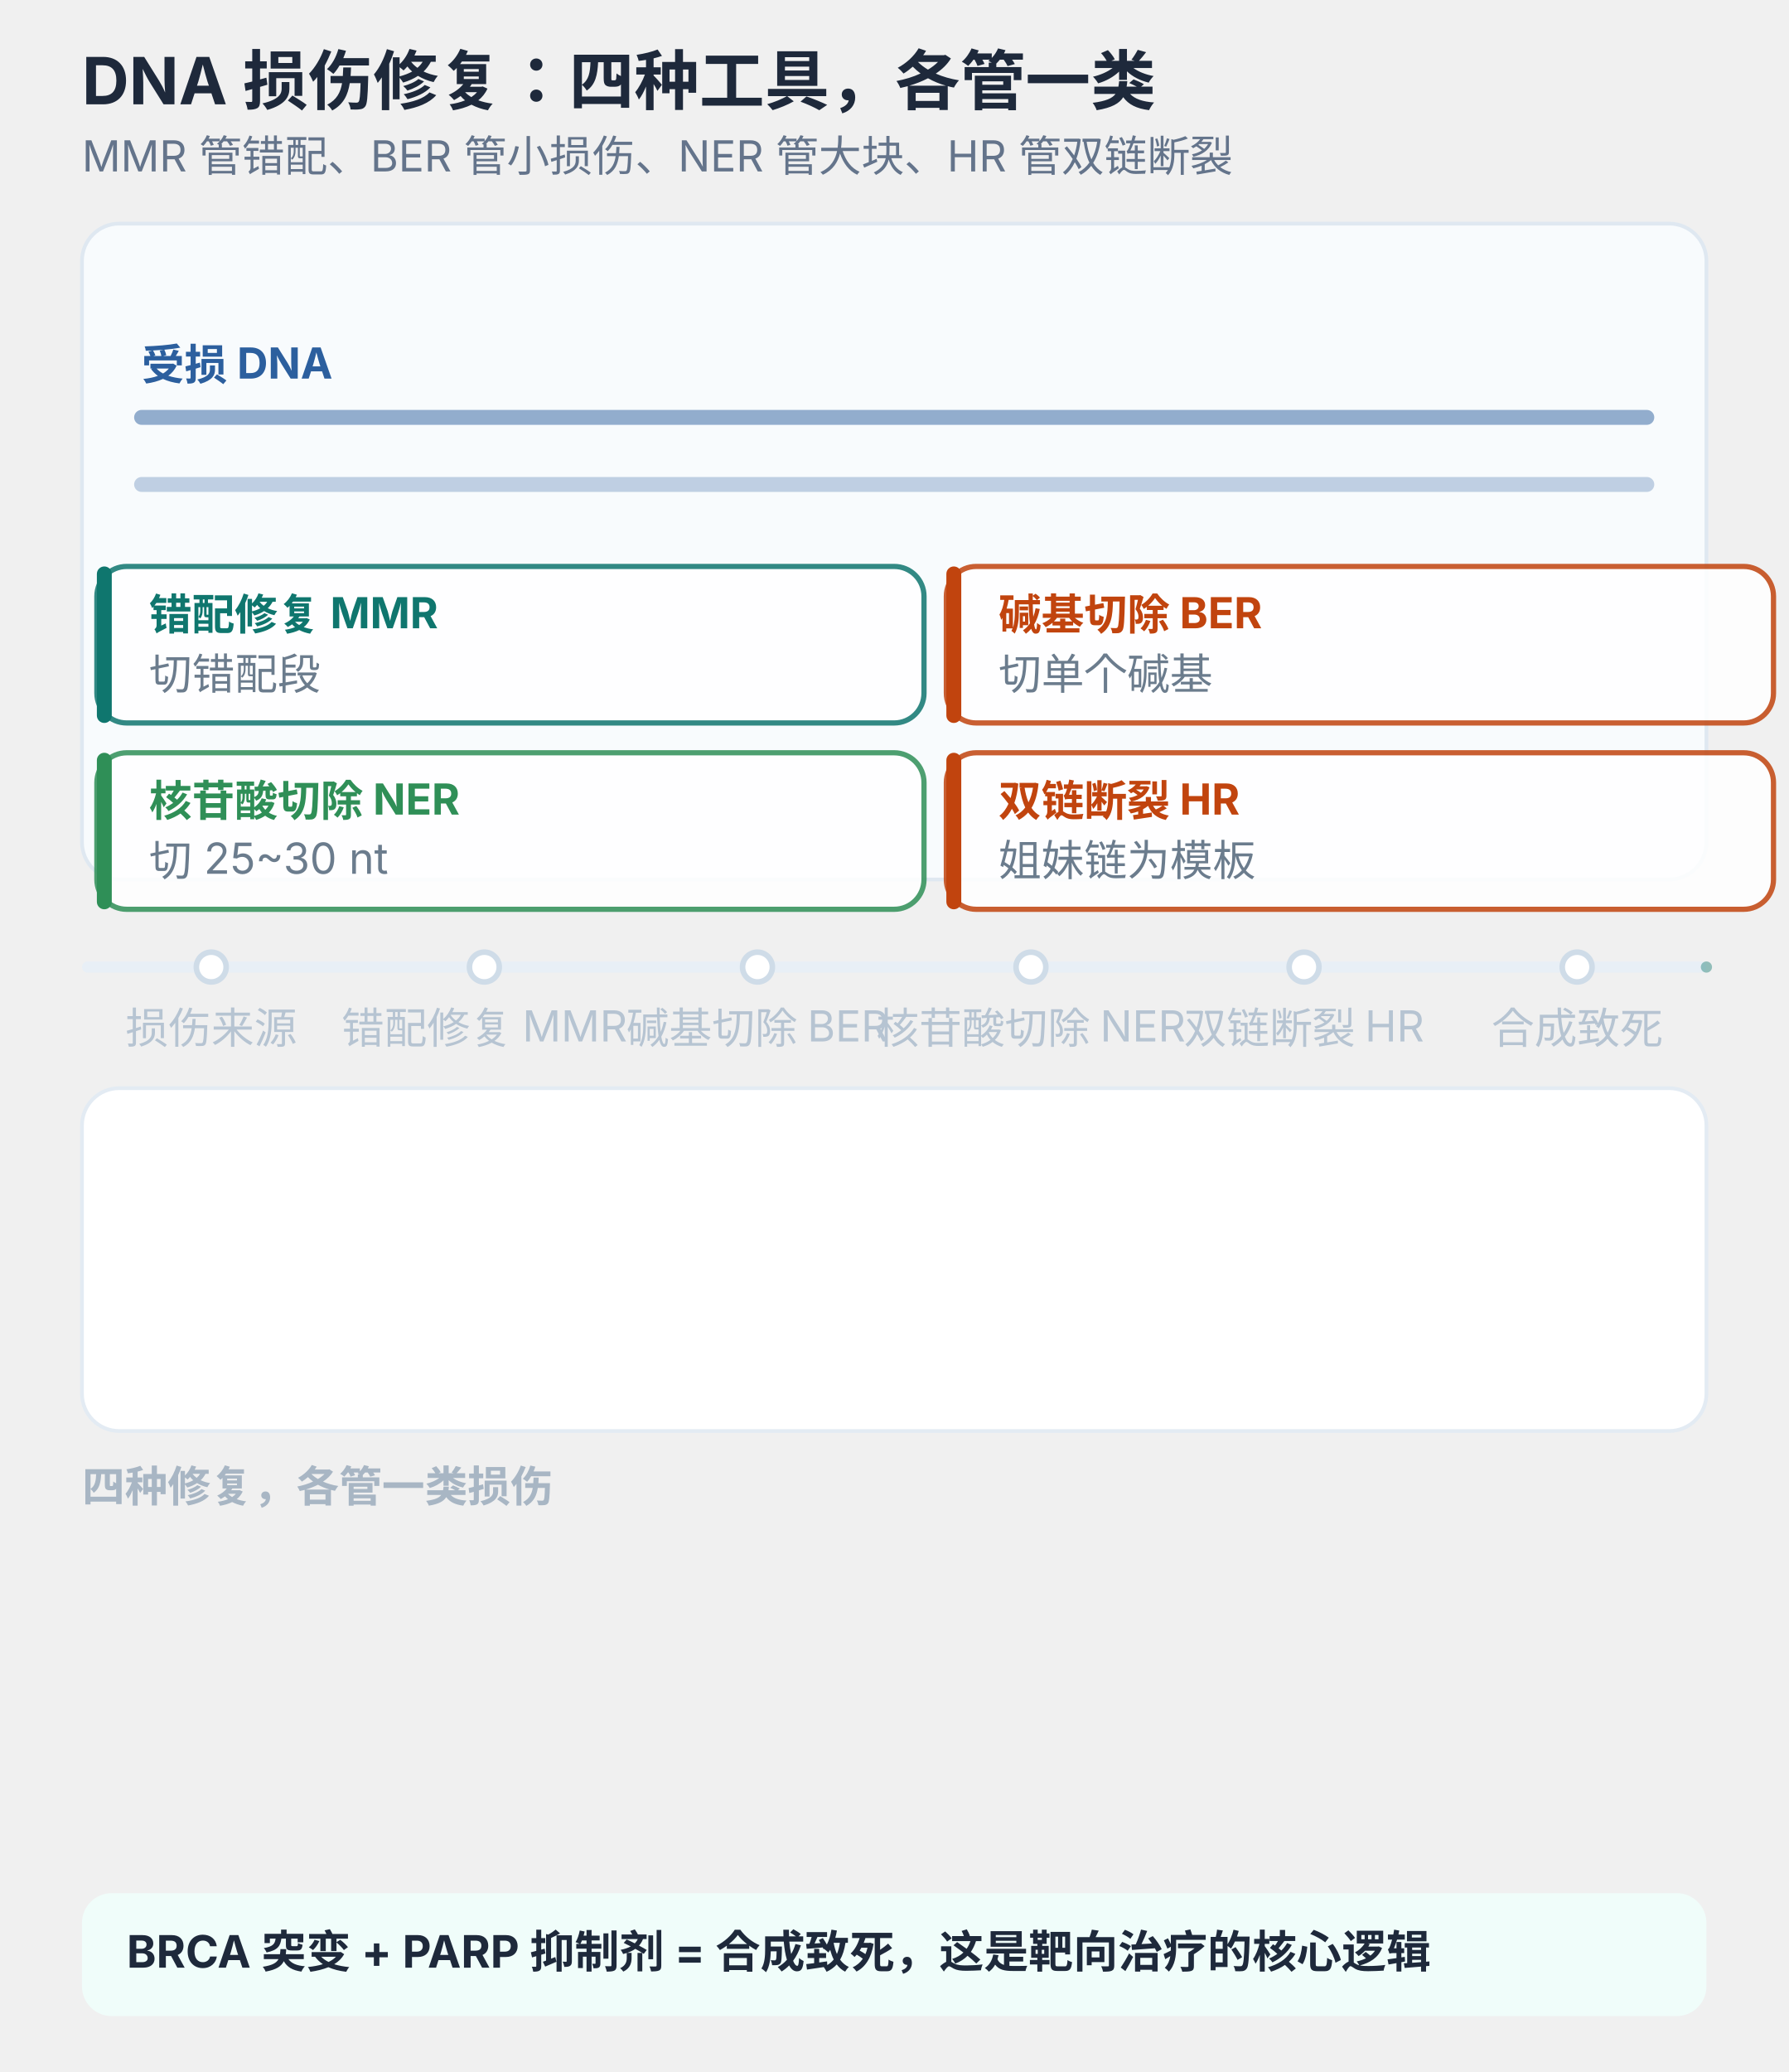
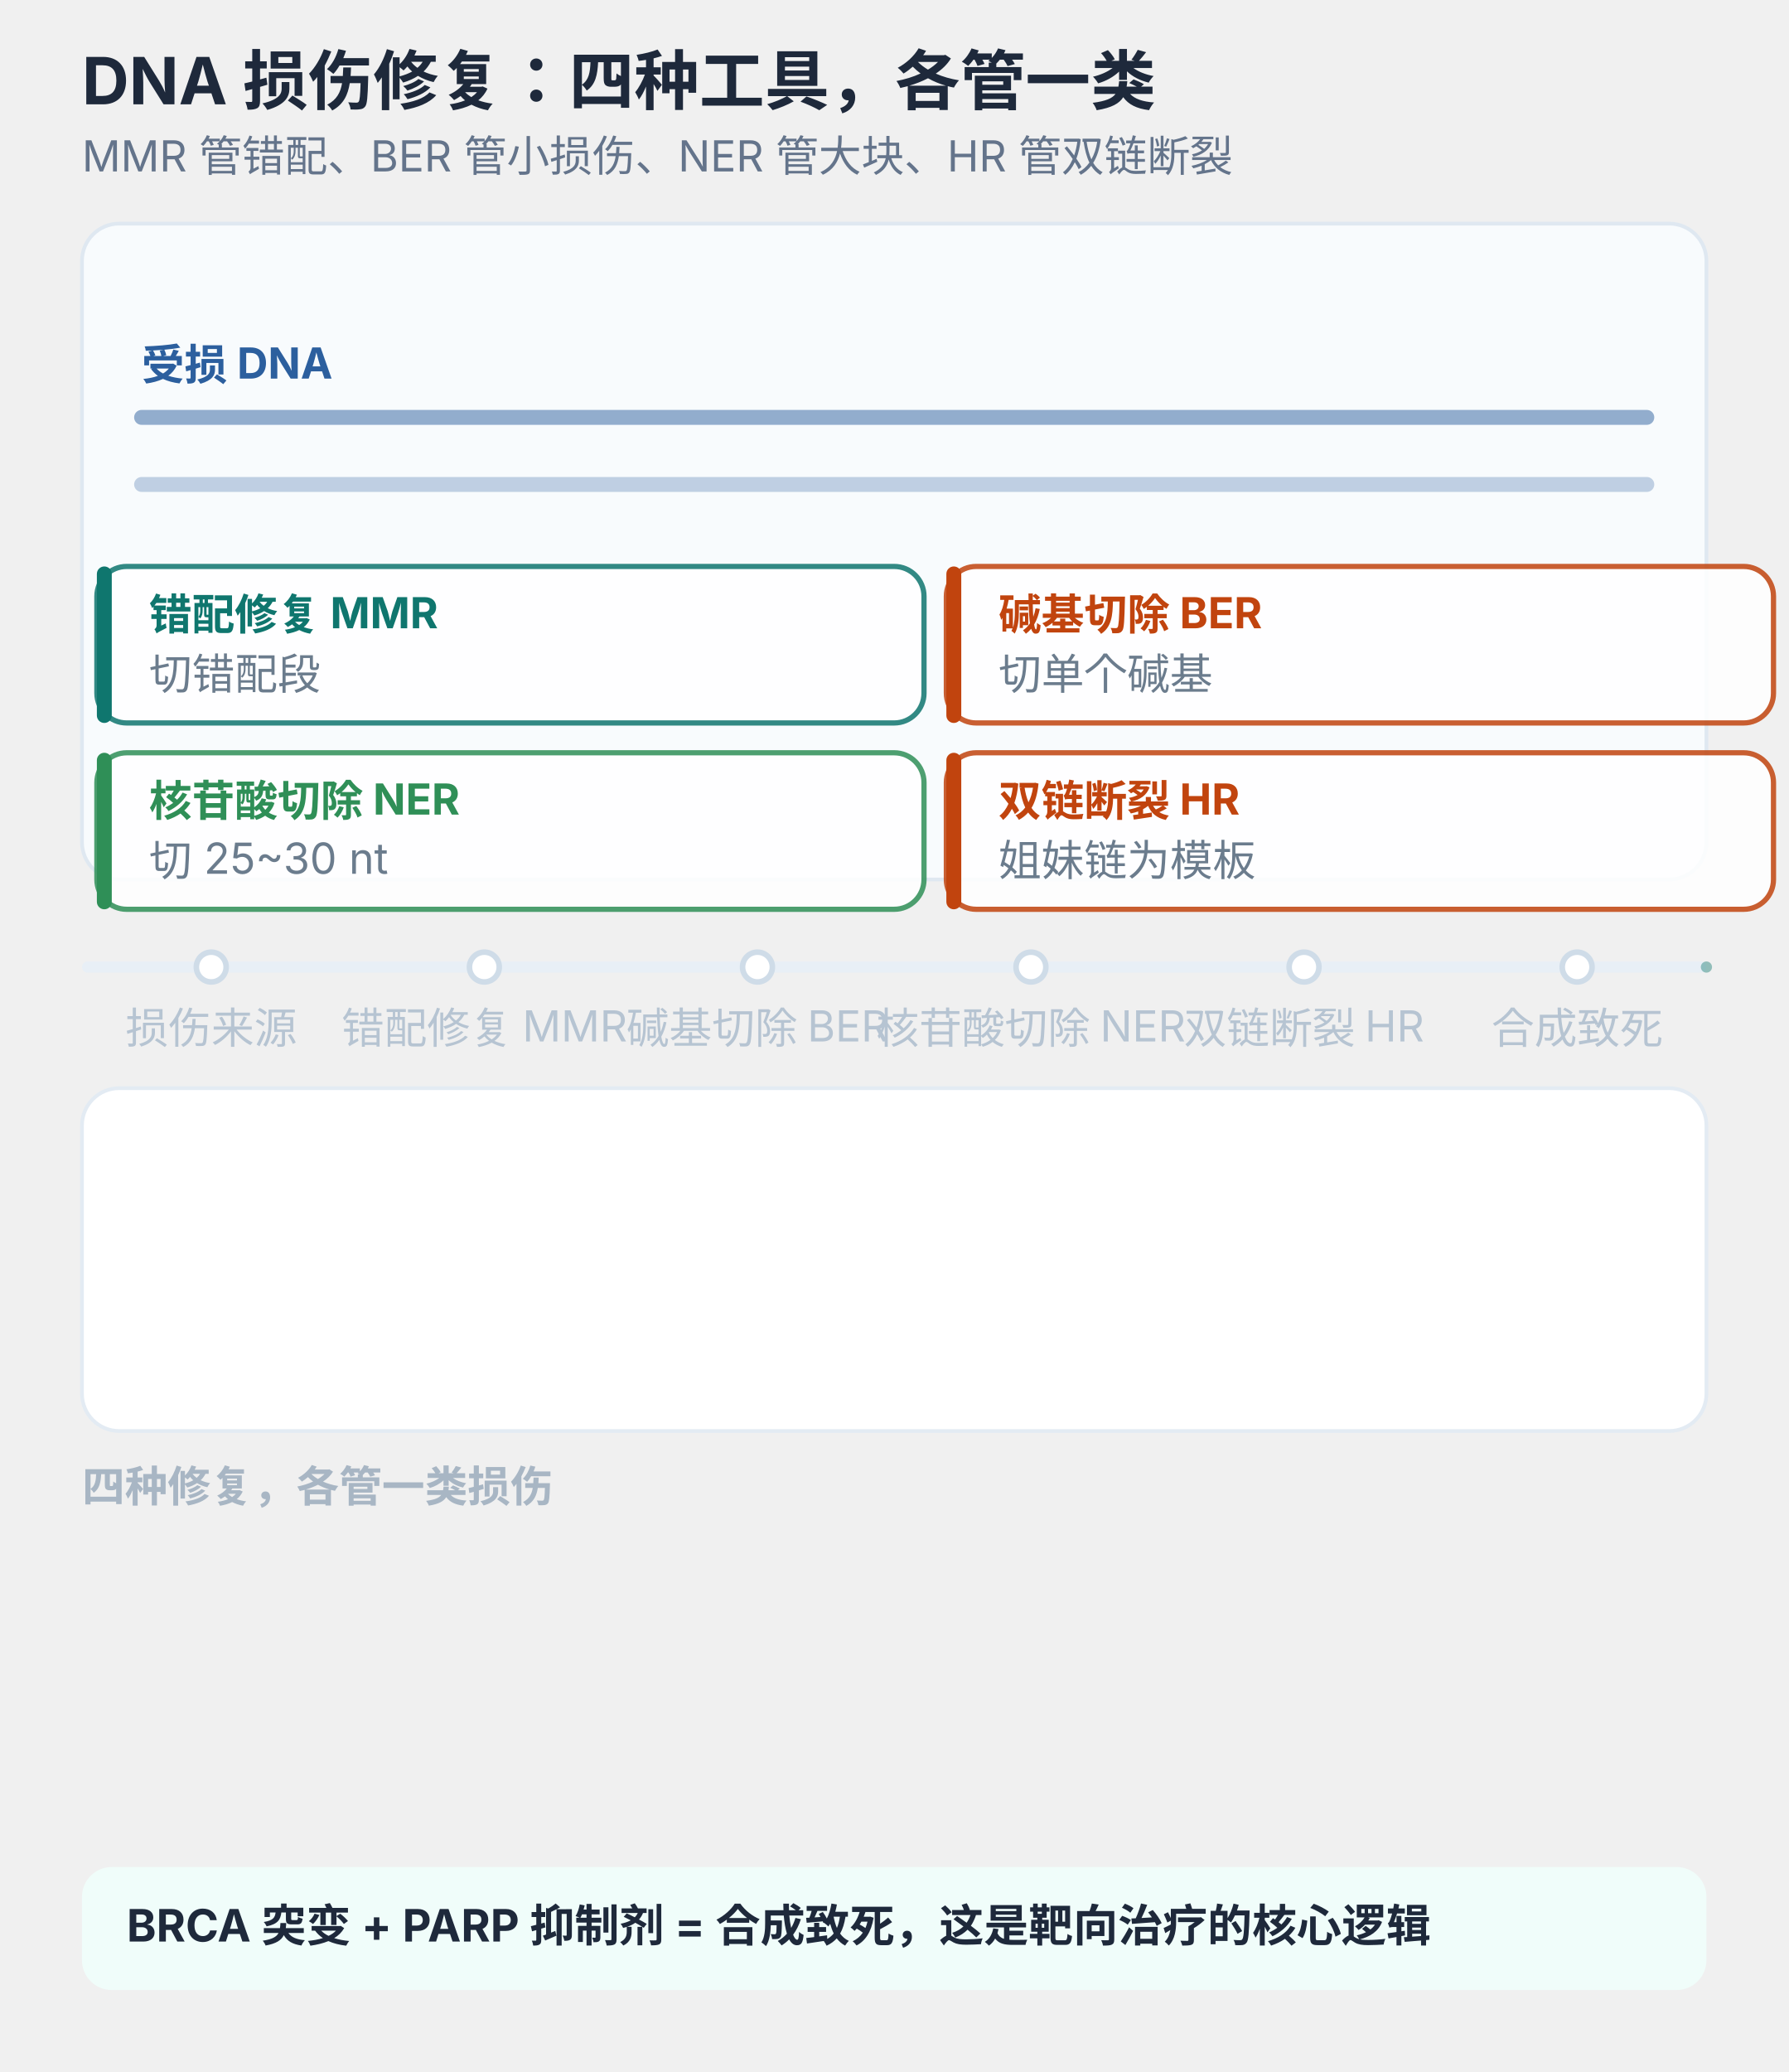
<svg xmlns="http://www.w3.org/2000/svg" viewBox="0 0 480 556" role="img" aria-labelledby="ft fd" style="background:#ffffff">
  <text x="22" y="28" font-size="17.5" font-weight="700" fill="#1e293b" font-family="-apple-system,'PingFang SC','Microsoft YaHei',sans-serif">DNA 损伤修复：四种工具，各管一类</text>
  <text x="22" y="46" font-size="11.5" fill="#64748b" font-family="-apple-system,'PingFang SC','Microsoft YaHei',sans-serif">MMR 管错配、BER 管小损伤、NER 管大块、HR 管双链断裂</text>
  <rect x="22" y="60" width="436" height="176" rx="10" fill="#f8fbfd" stroke="#dfe8f1" stroke-width="1" />
  <path d="M38,112 H442" stroke="#2c5f9e" stroke-width="4" stroke-linecap="round" opacity="0.5" />
  <path d="M38,130 H442" stroke="#2c5f9e" stroke-width="4" stroke-linecap="round" opacity="0.28" />
  <text x="38" y="102" font-size="11.5" fill="#2c5f9e" font-weight="700" text-anchor="start" font-family="-apple-system,'PingFang SC','Microsoft YaHei',sans-serif">受损 DNA</text>
  <g opacity="0">
    <animate attributeName="opacity" values="1;1;0;0" keyTimes="0;0.15;0.151;1" dur="11.4s" repeatCount="indefinite" />
    <path d="M236,112 V130" stroke="#c1440e" stroke-width="3" />
    <circle cx="236" cy="121" r="6" fill="#fde8dd" stroke="#c1440e" stroke-width="1.6" />
    <text x="236" y="86" font-size="11.5" fill="#c1440e" font-weight="700" text-anchor="middle" font-family="-apple-system,'PingFang SC','Microsoft YaHei',sans-serif">嘧啶二聚体 / 错配 / 断裂</text>
  </g>
  <rect x="26" y="152" width="222" height="42" rx="8" fill="#ffffff" stroke="#0f766e" stroke-width="1.4" opacity="0.85" />
  <rect x="26" y="152" width="4" height="42" rx="2" fill="#0f766e" />
  <text x="40" y="169" font-size="11.5" fill="#0f766e" font-weight="700" text-anchor="start" font-family="-apple-system,'PingFang SC','Microsoft YaHei',sans-serif">错配修复 MMR</text>
  <text x="40" y="185" font-size="11.5" fill="#6b7c8d" font-weight="400" text-anchor="start" font-family="-apple-system,'PingFang SC','Microsoft YaHei',sans-serif">切错配段</text>
  <g opacity="0">
    <animate attributeName="opacity" values="0;0;1;1;0;0" keyTimes="0;0.15;0.151;0.31;0.311;1" dur="11.4s" repeatCount="indefinite" />
    <rect x="26" y="152" width="222" height="42" rx="8" fill="#0f766e" opacity="0.10" />
    <rect x="26" y="152" width="222" height="42" rx="8" fill="none" stroke="#0f766e" stroke-width="2.2" />
  </g>
  <rect x="254" y="152" width="222" height="42" rx="8" fill="#ffffff" stroke="#c1440e" stroke-width="1.4" opacity="0.85" />
  <rect x="254" y="152" width="4" height="42" rx="2" fill="#c1440e" />
  <text x="268" y="169" font-size="11.5" fill="#c1440e" font-weight="700" text-anchor="start" font-family="-apple-system,'PingFang SC','Microsoft YaHei',sans-serif">碱基切除 BER</text>
  <text x="268" y="185" font-size="11.5" fill="#6b7c8d" font-weight="400" text-anchor="start" font-family="-apple-system,'PingFang SC','Microsoft YaHei',sans-serif">切单个碱基</text>
  <g opacity="0">
    <animate attributeName="opacity" values="0;0;1;1;0;0" keyTimes="0;0.31;0.311;0.47;0.471;1" dur="11.4s" repeatCount="indefinite" />
    <rect x="254" y="152" width="222" height="42" rx="8" fill="#c1440e" opacity="0.10" />
    <rect x="254" y="152" width="222" height="42" rx="8" fill="none" stroke="#c1440e" stroke-width="2.2" />
  </g>
  <rect x="26" y="202" width="222" height="42" rx="8" fill="#ffffff" stroke="#2f8f57" stroke-width="1.4" opacity="0.85" />
  <rect x="26" y="202" width="4" height="42" rx="2" fill="#2f8f57" />
  <text x="40" y="219" font-size="11.5" fill="#2f8f57" font-weight="700" text-anchor="start" font-family="-apple-system,'PingFang SC','Microsoft YaHei',sans-serif">核苷酸切除 NER</text>
  <text x="40" y="235" font-size="11.5" fill="#6b7c8d" font-weight="400" text-anchor="start" font-family="-apple-system,'PingFang SC','Microsoft YaHei',sans-serif">切 25~30 nt</text>
  <g opacity="0">
    <animate attributeName="opacity" values="0;0;1;1;0;0" keyTimes="0;0.47;0.471;0.635;0.636;1" dur="11.4s" repeatCount="indefinite" />
    <rect x="26" y="202" width="222" height="42" rx="8" fill="#2f8f57" opacity="0.10" />
    <rect x="26" y="202" width="222" height="42" rx="8" fill="none" stroke="#2f8f57" stroke-width="2.2" />
  </g>
  <rect x="254" y="202" width="222" height="42" rx="8" fill="#ffffff" stroke="#c1440e" stroke-width="1.4" opacity="0.85" />
  <rect x="254" y="202" width="4" height="42" rx="2" fill="#c1440e" />
  <text x="268" y="219" font-size="11.5" fill="#c1440e" font-weight="700" text-anchor="start" font-family="-apple-system,'PingFang SC','Microsoft YaHei',sans-serif">双链断裂 HR</text>
  <text x="268" y="235" font-size="11.5" fill="#6b7c8d" font-weight="400" text-anchor="start" font-family="-apple-system,'PingFang SC','Microsoft YaHei',sans-serif">姐妹链为模板</text>
  <g opacity="0">
    <animate attributeName="opacity" values="0;0;1;1;0;0" keyTimes="0;0.635;0.636;0.815;0.816;1" dur="11.4s" repeatCount="indefinite" />
    <rect x="254" y="202" width="222" height="42" rx="8" fill="#c1440e" opacity="0.10" />
    <rect x="254" y="202" width="222" height="42" rx="8" fill="none" stroke="#c1440e" stroke-width="2.2" />
  </g>
  <g opacity="0">
    <animate attributeName="opacity" values="0;0;1;1;0;0" keyTimes="0;0.635;0.636;0.815;0.816;1" dur="11.4s" repeatCount="indefinite" />
    <text x="258" y="256" font-size="11.5" fill="#c1440e" font-weight="700" text-anchor="start" font-family="-apple-system,'PingFang SC','Microsoft YaHei',sans-serif">BRCA 缺失 → 只剩 NHEJ（易错）</text>
  </g>
  <g opacity="0">
    <animate attributeName="opacity" values="0;0;1;1" keyTimes="0;0.815;0.816;1" dur="11.4s" repeatCount="indefinite" />
    <rect x="26" y="266" width="428" height="26" rx="7" fill="#2f8f57" opacity="0.16" />
    <text x="34" y="283" font-size="11.5" fill="#2f8f57" font-weight="700" text-anchor="start" font-family="-apple-system,'PingFang SC','Microsoft YaHei',sans-serif">PARP 抑制剂 → 单链断裂堆积 → 双链断裂 → 合成致死</text>
  </g>
  <rect x="22" y="258" width="436" height="3" rx="1.5" fill="#e8eff6" />
  <path d="M22,259.5 H458" stroke="#0f766e" stroke-width="3" stroke-linecap="round" opacity="0.42" stroke-dasharray="436" stroke-dashoffset="436">
    <animate attributeName="stroke-dashoffset" values="436;0" keyTimes="0;1" dur="11.4s" repeatCount="indefinite" />
  </path>
  <circle cx="56.7" cy="259.5" r="4" fill="#ffffff" stroke="#cfdce8" stroke-width="1.5" />
  <g opacity="0">
    <animate attributeName="opacity" values="1;1;0;0" keyTimes="0;0.15;0.151;1" dur="11.4s" repeatCount="indefinite" />
    <circle cx="56.7" cy="259.5" r="5.5" fill="#2c5f9e" />
  </g>
  <g opacity="1">
    <animate attributeName="opacity" values="0.0;0.0;1.0;1.0" keyTimes="0;0.15;0.151;1" dur="11.4s" repeatCount="indefinite" />
    <text x="56.7" y="280" text-anchor="middle" font-size="11.5" fill="#b6c4d2" font-family="-apple-system,'PingFang SC','Microsoft YaHei',sans-serif">损伤来源</text>
  </g>
  <g opacity="0">
    <animate attributeName="opacity" values="1;1;0;0" keyTimes="0;0.15;0.151;1" dur="11.4s" repeatCount="indefinite" />
    <text x="56.7" y="280" text-anchor="middle" font-size="11.5" font-weight="700" fill="#2c5f9e" font-family="-apple-system,'PingFang SC','Microsoft YaHei',sans-serif">损伤来源</text>
  </g>
  <circle cx="130.0" cy="259.5" r="4" fill="#ffffff" stroke="#cfdce8" stroke-width="1.5" />
  <g opacity="0">
    <animate attributeName="opacity" values="0;0;1;1;0;0" keyTimes="0;0.15;0.151;0.31;0.311;1" dur="11.4s" repeatCount="indefinite" />
    <circle cx="130.0" cy="259.5" r="5.5" fill="#0f766e" />
  </g>
  <g opacity="1">
    <animate attributeName="opacity" values="1.0;1.0;0.0;0.0;1.0;1.0" keyTimes="0;0.15;0.151;0.31;0.311;1" dur="11.4s" repeatCount="indefinite" />
    <text x="130.0" y="280" text-anchor="middle" font-size="11.5" fill="#b6c4d2" font-family="-apple-system,'PingFang SC','Microsoft YaHei',sans-serif">错配修复 MMR</text>
  </g>
  <g opacity="0">
    <animate attributeName="opacity" values="0;0;1;1;0;0" keyTimes="0;0.15;0.151;0.31;0.311;1" dur="11.4s" repeatCount="indefinite" />
    <text x="130.0" y="280" text-anchor="middle" font-size="11.5" font-weight="700" fill="#0f766e" font-family="-apple-system,'PingFang SC','Microsoft YaHei',sans-serif">错配修复 MMR</text>
  </g>
  <circle cx="203.3" cy="259.5" r="4" fill="#ffffff" stroke="#cfdce8" stroke-width="1.5" />
  <g opacity="0">
    <animate attributeName="opacity" values="0;0;1;1;0;0" keyTimes="0;0.31;0.311;0.47;0.471;1" dur="11.4s" repeatCount="indefinite" />
    <circle cx="203.3" cy="259.5" r="5.5" fill="#c1440e" />
  </g>
  <g opacity="1">
    <animate attributeName="opacity" values="1.0;1.0;0.0;0.0;1.0;1.0" keyTimes="0;0.31;0.311;0.47;0.471;1" dur="11.4s" repeatCount="indefinite" />
    <text x="203.3" y="280" text-anchor="middle" font-size="11.5" fill="#b6c4d2" font-family="-apple-system,'PingFang SC','Microsoft YaHei',sans-serif">碱基切除 BER</text>
  </g>
  <g opacity="0">
    <animate attributeName="opacity" values="0;0;1;1;0;0" keyTimes="0;0.31;0.311;0.47;0.471;1" dur="11.4s" repeatCount="indefinite" />
    <text x="203.3" y="280" text-anchor="middle" font-size="11.5" font-weight="700" fill="#c1440e" font-family="-apple-system,'PingFang SC','Microsoft YaHei',sans-serif">碱基切除 BER</text>
  </g>
  <circle cx="276.7" cy="259.5" r="4" fill="#ffffff" stroke="#cfdce8" stroke-width="1.5" />
  <g opacity="0">
    <animate attributeName="opacity" values="0;0;1;1;0;0" keyTimes="0;0.47;0.471;0.635;0.636;1" dur="11.4s" repeatCount="indefinite" />
    <circle cx="276.7" cy="259.5" r="5.5" fill="#2f8f57" />
  </g>
  <g opacity="1">
    <animate attributeName="opacity" values="1.0;1.0;0.0;0.0;1.0;1.0" keyTimes="0;0.47;0.471;0.635;0.636;1" dur="11.4s" repeatCount="indefinite" />
    <text x="276.7" y="280" text-anchor="middle" font-size="11.5" fill="#b6c4d2" font-family="-apple-system,'PingFang SC','Microsoft YaHei',sans-serif">核苷酸切除 NER</text>
  </g>
  <g opacity="0">
    <animate attributeName="opacity" values="0;0;1;1;0;0" keyTimes="0;0.47;0.471;0.635;0.636;1" dur="11.4s" repeatCount="indefinite" />
    <text x="276.7" y="280" text-anchor="middle" font-size="11.5" font-weight="700" fill="#2f8f57" font-family="-apple-system,'PingFang SC','Microsoft YaHei',sans-serif">核苷酸切除 NER</text>
  </g>
  <circle cx="350.0" cy="259.5" r="4" fill="#ffffff" stroke="#cfdce8" stroke-width="1.5" />
  <g opacity="0">
    <animate attributeName="opacity" values="0;0;1;1;0;0" keyTimes="0;0.635;0.636;0.815;0.816;1" dur="11.4s" repeatCount="indefinite" />
    <circle cx="350.0" cy="259.5" r="5.5" fill="#c1440e" />
  </g>
  <g opacity="1">
    <animate attributeName="opacity" values="1.0;1.0;0.0;0.0;1.0;1.0" keyTimes="0;0.635;0.636;0.815;0.816;1" dur="11.4s" repeatCount="indefinite" />
    <text x="350.0" y="280" text-anchor="middle" font-size="11.5" fill="#b6c4d2" font-family="-apple-system,'PingFang SC','Microsoft YaHei',sans-serif">双链断裂 HR</text>
  </g>
  <g opacity="0">
    <animate attributeName="opacity" values="0;0;1;1;0;0" keyTimes="0;0.635;0.636;0.815;0.816;1" dur="11.4s" repeatCount="indefinite" />
    <text x="350.0" y="280" text-anchor="middle" font-size="11.5" font-weight="700" fill="#c1440e" font-family="-apple-system,'PingFang SC','Microsoft YaHei',sans-serif">双链断裂 HR</text>
  </g>
  <circle cx="423.3" cy="259.5" r="4" fill="#ffffff" stroke="#cfdce8" stroke-width="1.5" />
  <g opacity="0">
    <animate attributeName="opacity" values="0;0;1;1" keyTimes="0;0.815;0.816;1" dur="11.4s" repeatCount="indefinite" />
    <circle cx="423.3" cy="259.5" r="5.5" fill="#2f8f57" />
  </g>
  <g opacity="1">
    <animate attributeName="opacity" values="1.0;1.0;0.0;0.0" keyTimes="0;0.815;0.816;1" dur="11.4s" repeatCount="indefinite" />
    <text x="423.3" y="280" text-anchor="middle" font-size="11.5" fill="#b6c4d2" font-family="-apple-system,'PingFang SC','Microsoft YaHei',sans-serif">合成致死</text>
  </g>
  <g opacity="0">
    <animate attributeName="opacity" values="0;0;1;1" keyTimes="0;0.815;0.816;1" dur="11.4s" repeatCount="indefinite" />
    <text x="423.3" y="280" text-anchor="middle" font-size="11.5" font-weight="700" fill="#2f8f57" font-family="-apple-system,'PingFang SC','Microsoft YaHei',sans-serif">合成致死</text>
  </g>
  <rect x="22" y="292" width="436" height="92" rx="10" fill="#ffffff" stroke="#e3ebf3" stroke-width="1" />
  <g opacity="0">
    <animate attributeName="opacity" values="1;1;0;0" keyTimes="0;0.15;0.151;1" dur="11.4s" repeatCount="indefinite" />
    <rect x="22" y="293" width="3" height="90" fill="#2c5f9e" opacity="0.85" />
    <text x="40" y="318" font-size="11.5" fill="#a8b6c4" font-weight="700" font-family="-apple-system,'PingFang SC','Microsoft YaHei',sans-serif">因为</text>
    <text x="78" y="318" font-size="12.5" fill="#6b7c8d" font-family="-apple-system,'PingFang SC','Microsoft YaHei',sans-serif">紫外线致嘧啶二聚体、烷化剂致碱基修饰、氧化致 8-oxoG</text>
    <text x="40" y="354" font-size="11.5" fill="#2c5f9e" font-weight="700" font-family="-apple-system,'PingFang SC','Microsoft YaHei',sans-serif">所以</text>
    <text x="78" y="354" font-size="14.5" fill="#2c5f9e" font-weight="700" font-family="-apple-system,'PingFang SC','Microsoft YaHei',sans-serif">还有复制错误与双链断裂，一天可达上万次损伤</text>
  </g>
  <g opacity="0">
    <animate attributeName="opacity" values="0;0;1;1;0;0" keyTimes="0;0.15;0.151;0.31;0.311;1" dur="11.4s" repeatCount="indefinite" />
    <rect x="22" y="293" width="3" height="90" fill="#0f766e" opacity="0.85" />
    <text x="40" y="318" font-size="11.5" fill="#a8b6c4" font-weight="700" font-family="-apple-system,'PingFang SC','Microsoft YaHei',sans-serif">因为</text>
    <text x="78" y="318" font-size="12.5" fill="#6b7c8d" font-family="-apple-system,'PingFang SC','Microsoft YaHei',sans-serif">复制后识别「哪条是新链」并切掉错配段</text>
    <text x="40" y="354" font-size="11.5" fill="#0f766e" font-weight="700" font-family="-apple-system,'PingFang SC','Microsoft YaHei',sans-serif">所以</text>
    <text x="78" y="354" font-size="14.5" fill="#0f766e" font-weight="700" font-family="-apple-system,'PingFang SC','Microsoft YaHei',sans-serif">MMR 缺陷 → 微卫星不稳定 → 林奇综合征</text>
  </g>
  <g opacity="0">
    <animate attributeName="opacity" values="0;0;1;1;0;0" keyTimes="0;0.31;0.311;0.47;0.471;1" dur="11.4s" repeatCount="indefinite" />
    <rect x="22" y="293" width="3" height="90" fill="#c1440e" opacity="0.85" />
    <text x="40" y="318" font-size="11.5" fill="#a8b6c4" font-weight="700" font-family="-apple-system,'PingFang SC','Microsoft YaHei',sans-serif">因为</text>
    <text x="78" y="318" font-size="12.5" fill="#6b7c8d" font-family="-apple-system,'PingFang SC','Microsoft YaHei',sans-serif">糖苷酶切掉单个受损碱基，AP 内切酶切骨架</text>
    <text x="40" y="354" font-size="11.5" fill="#c1440e" font-weight="700" font-family="-apple-system,'PingFang SC','Microsoft YaHei',sans-serif">所以</text>
    <text x="78" y="354" font-size="14.5" fill="#c1440e" font-weight="700" font-family="-apple-system,'PingFang SC','Microsoft YaHei',sans-serif">处理小损伤（氧化、烷化），一步一个碱基</text>
  </g>
  <g opacity="0">
    <animate attributeName="opacity" values="0;0;1;1;0;0" keyTimes="0;0.47;0.471;0.635;0.636;1" dur="11.4s" repeatCount="indefinite" />
    <rect x="22" y="293" width="3" height="90" fill="#2f8f57" opacity="0.85" />
    <text x="40" y="318" font-size="11.5" fill="#a8b6c4" font-weight="700" font-family="-apple-system,'PingFang SC','Microsoft YaHei',sans-serif">因为</text>
    <text x="78" y="318" font-size="12.5" fill="#6b7c8d" font-family="-apple-system,'PingFang SC','Microsoft YaHei',sans-serif">切掉一段约 25~30 nt 的寡核苷酸，覆盖损伤部位</text>
    <text x="40" y="354" font-size="11.5" fill="#2f8f57" font-weight="700" font-family="-apple-system,'PingFang SC','Microsoft YaHei',sans-serif">所以</text>
    <text x="78" y="354" font-size="14.5" fill="#2f8f57" font-weight="700" font-family="-apple-system,'PingFang SC','Microsoft YaHei',sans-serif">处理大块扭曲（紫外线二聚体）→ 着色性干皮病</text>
  </g>
  <g opacity="0">
    <animate attributeName="opacity" values="0;0;1;1;0;0" keyTimes="0;0.635;0.636;0.815;0.816;1" dur="11.4s" repeatCount="indefinite" />
    <rect x="22" y="293" width="3" height="90" fill="#c1440e" opacity="0.85" />
    <text x="40" y="318" font-size="11.5" fill="#a8b6c4" font-weight="700" font-family="-apple-system,'PingFang SC','Microsoft YaHei',sans-serif">因为</text>
    <text x="78" y="318" font-size="12.5" fill="#6b7c8d" font-family="-apple-system,'PingFang SC','Microsoft YaHei',sans-serif">以姐妹染色单体为模板精确修复，需 BRCA1/2</text>
    <text x="40" y="354" font-size="11.5" fill="#c1440e" font-weight="700" font-family="-apple-system,'PingFang SC','Microsoft YaHei',sans-serif">所以</text>
    <text x="78" y="354" font-size="14.5" fill="#c1440e" font-weight="700" font-family="-apple-system,'PingFang SC','Microsoft YaHei',sans-serif">BRCA 突变 → 只能用易错的 NHEJ → 基因组不稳定</text>
  </g>
  <g opacity="0">
    <animate attributeName="opacity" values="0;0;1;1" keyTimes="0;0.815;0.816;1" dur="11.4s" repeatCount="indefinite" />
    <rect x="22" y="293" width="3" height="90" fill="#2f8f57" opacity="0.85" />
    <text x="40" y="318" font-size="11.5" fill="#a8b6c4" font-weight="700" font-family="-apple-system,'PingFang SC','Microsoft YaHei',sans-serif">因为</text>
    <text x="78" y="318" font-size="12.5" fill="#6b7c8d" font-family="-apple-system,'PingFang SC','Microsoft YaHei',sans-serif">BRCA 缺失的细胞靠 PARP 修单链断裂活下来</text>
    <text x="40" y="354" font-size="11.5" fill="#2f8f57" font-weight="700" font-family="-apple-system,'PingFang SC','Microsoft YaHei',sans-serif">所以</text>
    <text x="78" y="354" font-size="14.5" fill="#2f8f57" font-weight="700" font-family="-apple-system,'PingFang SC','Microsoft YaHei',sans-serif">PARP 抑制剂让单链断裂变双链断裂 → 细胞死亡</text>
  </g>
  <text x="22" y="403" font-size="11.5" fill="#a8b6c4" font-weight="700" text-anchor="start" font-family="-apple-system,'PingFang SC','Microsoft YaHei',sans-serif">四种修复，各管一类损伤</text>
  <g opacity="0">
    <animate attributeName="opacity" values="0;0;1;1;0;0" keyTimes="0;0.15;0.151;0.31;0.311;1" dur="11.4s" repeatCount="indefinite" />
    <rect x="22" y="413" width="3" height="15" rx="1.5" fill="#0f766e" />
    <text x="34" y="424" font-size="12.5" fill="#0f766e" font-weight="700" text-anchor="start" font-family="-apple-system,'PingFang SC','Microsoft YaHei',sans-serif">MMR</text>
    <text x="104" y="424" font-size="12" fill="#6b7c8d" font-weight="400" text-anchor="start" font-family="-apple-system,'PingFang SC','Microsoft YaHei',sans-serif">错配；缺陷 → 林奇综合征</text>
  </g>
  <g opacity="0">
    <animate attributeName="opacity" values="0;0;1;1;0;0" keyTimes="0;0.31;0.311;0.47;0.471;1" dur="11.4s" repeatCount="indefinite" />
    <rect x="22" y="436" width="3" height="15" rx="1.5" fill="#c1440e" />
    <text x="34" y="447" font-size="12.5" fill="#c1440e" font-weight="700" text-anchor="start" font-family="-apple-system,'PingFang SC','Microsoft YaHei',sans-serif">BER</text>
    <text x="104" y="447" font-size="12" fill="#6b7c8d" font-weight="400" text-anchor="start" font-family="-apple-system,'PingFang SC','Microsoft YaHei',sans-serif">小损伤（氧化、烷化）</text>
  </g>
  <g opacity="0">
    <animate attributeName="opacity" values="0;0;1;1;0;0" keyTimes="0;0.47;0.471;0.635;0.636;1" dur="11.4s" repeatCount="indefinite" />
    <rect x="22" y="459" width="3" height="15" rx="1.5" fill="#2f8f57" />
    <text x="34" y="470" font-size="12.5" fill="#2f8f57" font-weight="700" text-anchor="start" font-family="-apple-system,'PingFang SC','Microsoft YaHei',sans-serif">NER</text>
    <text x="104" y="470" font-size="12" fill="#6b7c8d" font-weight="400" text-anchor="start" font-family="-apple-system,'PingFang SC','Microsoft YaHei',sans-serif">大块扭曲（紫外线）</text>
  </g>
  <g opacity="0">
    <animate attributeName="opacity" values="0;0;1;1;0;0" keyTimes="0;0.635;0.636;0.815;0.816;1" dur="11.4s" repeatCount="indefinite" />
    <rect x="22" y="482" width="3" height="15" rx="1.5" fill="#c1440e" />
    <text x="34" y="493" font-size="12.5" fill="#c1440e" font-weight="700" text-anchor="start" font-family="-apple-system,'PingFang SC','Microsoft YaHei',sans-serif">HR</text>
    <text x="104" y="493" font-size="12" fill="#6b7c8d" font-weight="400" text-anchor="start" font-family="-apple-system,'PingFang SC','Microsoft YaHei',sans-serif">双链断裂，需 BRCA</text>
  </g>
-   <rect x="22" y="508" width="436" height="33" rx="8" fill="#f0fdfa" />
-   <text x="34" y="528" font-size="12" fill="#1e293b" font-weight="700" text-anchor="start" font-family="-apple-system,'PingFang SC','Microsoft YaHei',sans-serif">BRCA 突变 + PARP 抑制剂 = 合成致死，这是靶向治疗的核心逻辑</text>
+   <rect x="22" y="501" width="436" height="33" rx="8" fill="#f0fdfa" />
+   <text x="34" y="521" font-size="12" fill="#1e293b" font-weight="700" text-anchor="start" font-family="-apple-system,'PingFang SC','Microsoft YaHei',sans-serif">BRCA 突变 + PARP 抑制剂 = 合成致死，这是靶向治疗的核心逻辑</text>
</svg>
